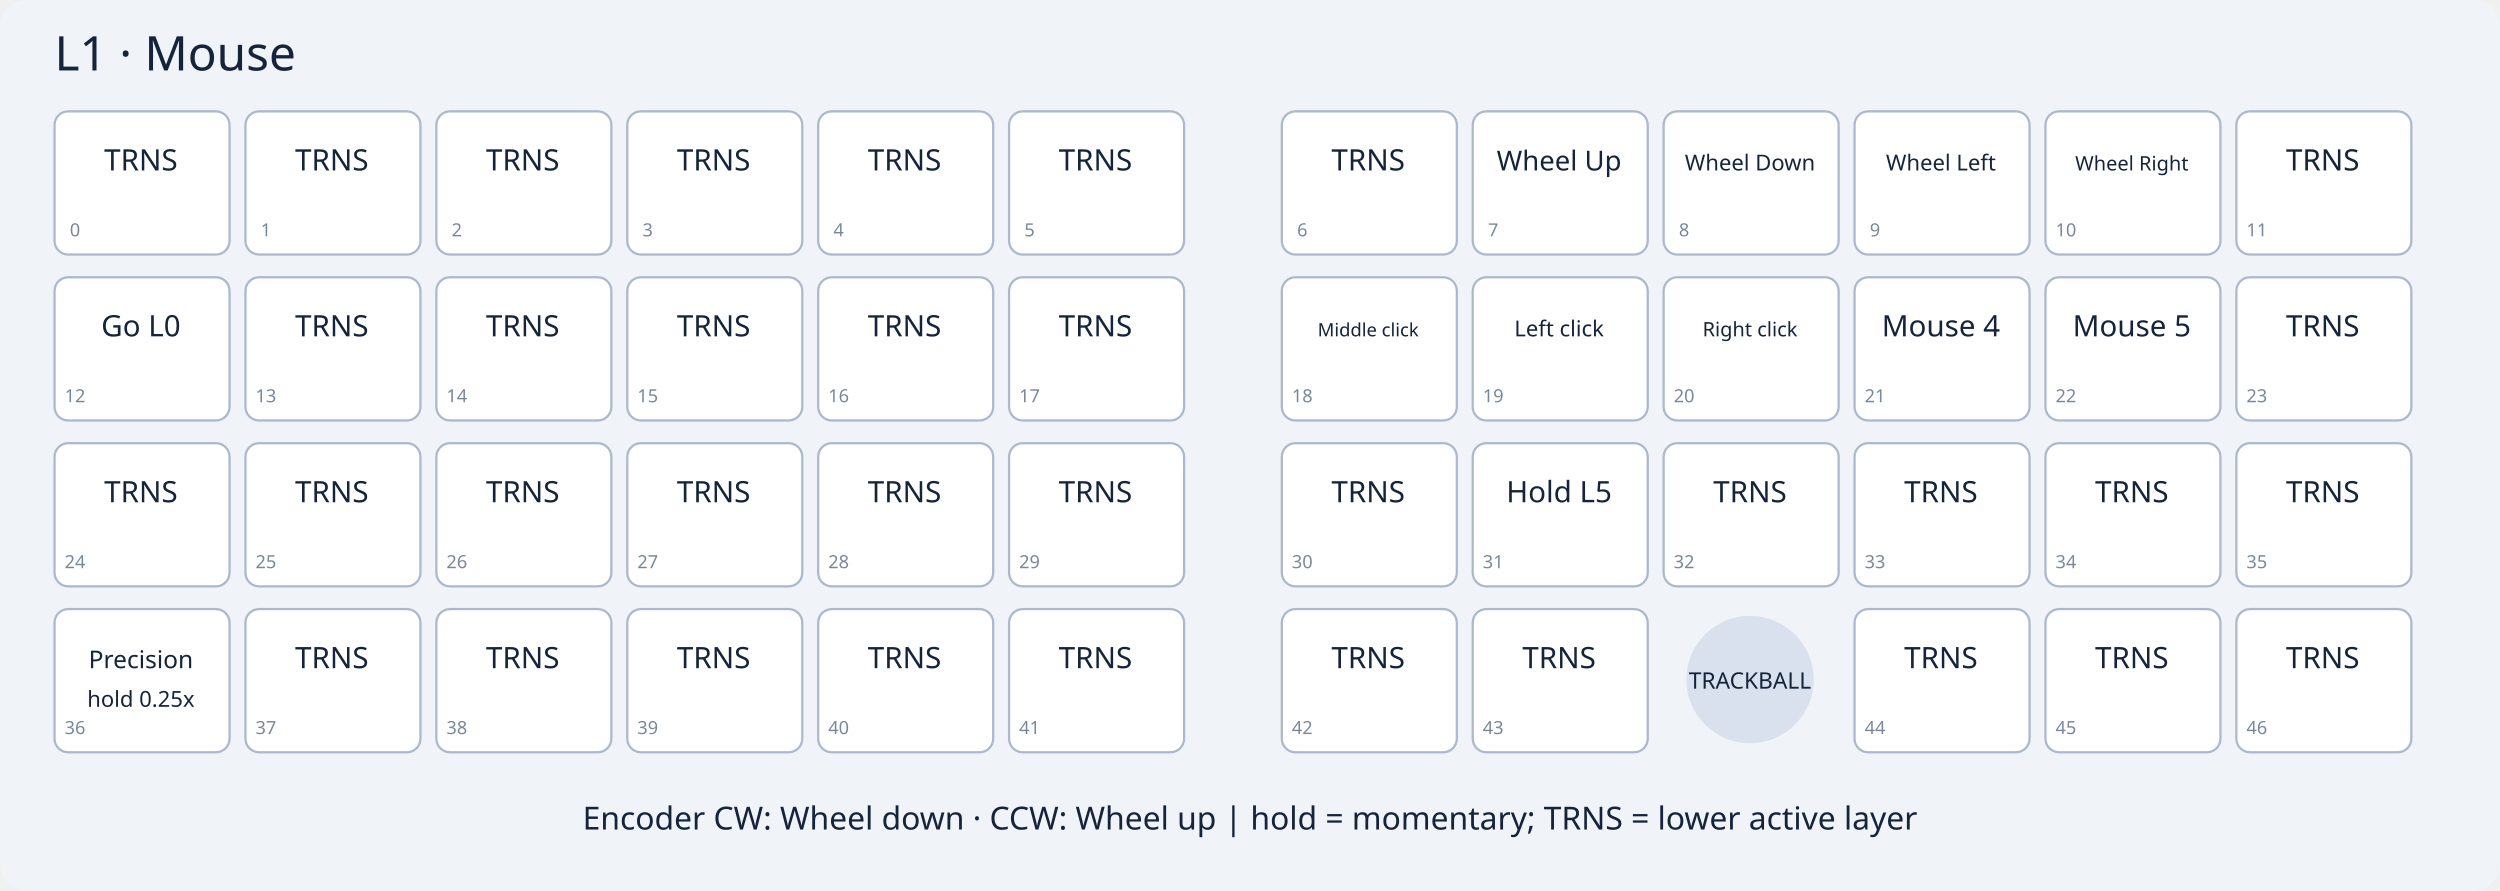
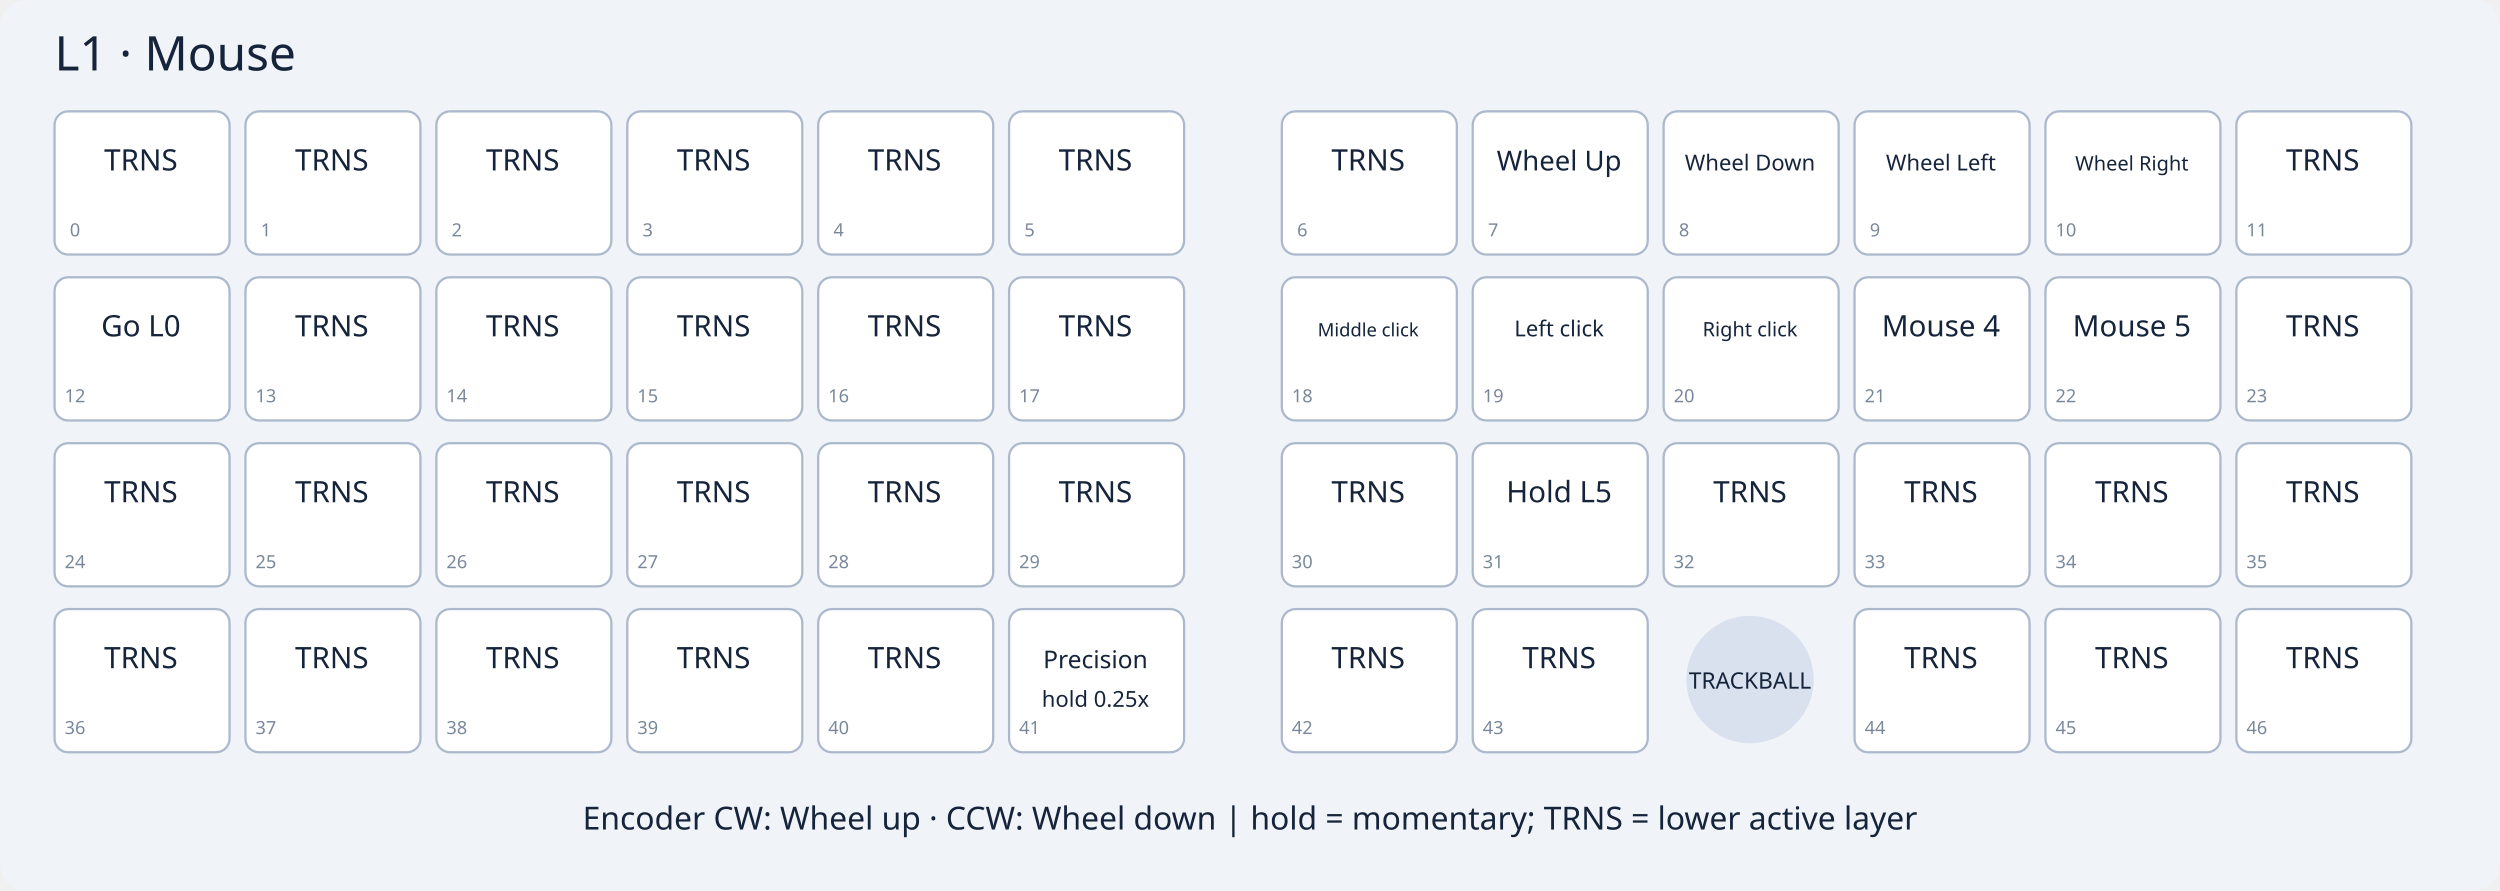
<svg xmlns="http://www.w3.org/2000/svg" width="1100" height="392" viewBox="0 0 1100 392">
  <rect width="1100" height="392" rx="12" fill="#f0f3f7" />
  <text x="24" y="31" font-family="sans-serif" font-size="21" fill="#15243b">L1 · Mouse</text>
  <g font-family="sans-serif" fill="#15243b" text-anchor="middle">
    <g>
      <rect x="24" y="49" width="77" height="63" rx="6" fill="white" stroke="#acb9cc" />
      <text x="62" y="75" font-size="13">TRNS</text>
      <text x="33" y="104" font-size="8" fill="#79879b">0</text>
    </g>
    <g>
      <rect x="108" y="49" width="77" height="63" rx="6" fill="white" stroke="#acb9cc" />
      <text x="146" y="75" font-size="13">TRNS</text>
      <text x="117" y="104" font-size="8" fill="#79879b">1</text>
    </g>
    <g>
      <rect x="192" y="49" width="77" height="63" rx="6" fill="white" stroke="#acb9cc" />
      <text x="230" y="75" font-size="13">TRNS</text>
      <text x="201" y="104" font-size="8" fill="#79879b">2</text>
    </g>
    <g>
      <rect x="276" y="49" width="77" height="63" rx="6" fill="white" stroke="#acb9cc" />
      <text x="314" y="75" font-size="13">TRNS</text>
      <text x="285" y="104" font-size="8" fill="#79879b">3</text>
    </g>
    <g>
      <rect x="360" y="49" width="77" height="63" rx="6" fill="white" stroke="#acb9cc" />
      <text x="398" y="75" font-size="13">TRNS</text>
      <text x="369" y="104" font-size="8" fill="#79879b">4</text>
    </g>
    <g>
      <rect x="444" y="49" width="77" height="63" rx="6" fill="white" stroke="#acb9cc" />
      <text x="482" y="75" font-size="13">TRNS</text>
      <text x="453" y="104" font-size="8" fill="#79879b">5</text>
    </g>
    <g>
      <rect x="564" y="49" width="77" height="63" rx="6" fill="white" stroke="#acb9cc" />
      <text x="602" y="75" font-size="13">TRNS</text>
      <text x="573" y="104" font-size="8" fill="#79879b">6</text>
    </g>
    <g>
      <rect x="648" y="49" width="77" height="63" rx="6" fill="white" stroke="#acb9cc" />
      <text x="686" y="75" font-size="12.1">Wheel Up</text>
      <text x="657" y="104" font-size="8" fill="#79879b">7</text>
    </g>
    <g>
      <rect x="732" y="49" width="77" height="63" rx="6" fill="white" stroke="#acb9cc" />
      <text x="770" y="75" font-size="9.7">Wheel Down</text>
      <text x="741" y="104" font-size="8" fill="#79879b">8</text>
    </g>
    <g>
      <rect x="816" y="49" width="77" height="63" rx="6" fill="white" stroke="#acb9cc" />
      <text x="854" y="75" font-size="9.7">Wheel Left</text>
      <text x="825" y="104" font-size="8" fill="#79879b">9</text>
    </g>
    <g>
      <rect x="900" y="49" width="77" height="63" rx="6" fill="white" stroke="#acb9cc" />
      <text x="938" y="75" font-size="8.8">Wheel Right</text>
      <text x="909" y="104" font-size="8" fill="#79879b">10</text>
    </g>
    <g>
      <rect x="984" y="49" width="77" height="63" rx="6" fill="white" stroke="#acb9cc" />
      <text x="1022" y="75" font-size="13">TRNS</text>
      <text x="993" y="104" font-size="8" fill="#79879b">11</text>
    </g>
    <g>
      <rect x="24" y="122" width="77" height="63" rx="6" fill="white" stroke="#acb9cc" />
      <text x="62" y="148" font-size="13">Go L0</text>
      <text x="33" y="177" font-size="8" fill="#79879b">12</text>
    </g>
    <g>
      <rect x="108" y="122" width="77" height="63" rx="6" fill="white" stroke="#acb9cc" />
      <text x="146" y="148" font-size="13">TRNS</text>
      <text x="117" y="177" font-size="8" fill="#79879b">13</text>
    </g>
    <g>
      <rect x="192" y="122" width="77" height="63" rx="6" fill="white" stroke="#acb9cc" />
      <text x="230" y="148" font-size="13">TRNS</text>
      <text x="201" y="177" font-size="8" fill="#79879b">14</text>
    </g>
    <g>
      <rect x="276" y="122" width="77" height="63" rx="6" fill="white" stroke="#acb9cc" />
      <text x="314" y="148" font-size="13">TRNS</text>
      <text x="285" y="177" font-size="8" fill="#79879b">15</text>
    </g>
    <g>
      <rect x="360" y="122" width="77" height="63" rx="6" fill="white" stroke="#acb9cc" />
      <text x="398" y="148" font-size="13">TRNS</text>
      <text x="369" y="177" font-size="8" fill="#79879b">16</text>
    </g>
    <g>
      <rect x="444" y="122" width="77" height="63" rx="6" fill="white" stroke="#acb9cc" />
      <text x="482" y="148" font-size="13">TRNS</text>
      <text x="453" y="177" font-size="8" fill="#79879b">17</text>
    </g>
    <g>
      <rect x="564" y="122" width="77" height="63" rx="6" fill="white" stroke="#acb9cc" />
      <text x="602" y="148" font-size="8.1">Middle click</text>
      <text x="573" y="177" font-size="8" fill="#79879b">18</text>
    </g>
    <g>
      <rect x="648" y="122" width="77" height="63" rx="6" fill="white" stroke="#acb9cc" />
      <text x="686" y="148" font-size="9.7">Left click</text>
      <text x="657" y="177" font-size="8" fill="#79879b">19</text>
    </g>
    <g>
      <rect x="732" y="122" width="77" height="63" rx="6" fill="white" stroke="#acb9cc" />
      <text x="770" y="148" font-size="8.8">Right click</text>
      <text x="741" y="177" font-size="8" fill="#79879b">20</text>
    </g>
    <g>
      <rect x="816" y="122" width="77" height="63" rx="6" fill="white" stroke="#acb9cc" />
      <text x="854" y="148" font-size="13">Mouse 4</text>
      <text x="825" y="177" font-size="8" fill="#79879b">21</text>
    </g>
    <g>
      <rect x="900" y="122" width="77" height="63" rx="6" fill="white" stroke="#acb9cc" />
      <text x="938" y="148" font-size="13">Mouse 5</text>
      <text x="909" y="177" font-size="8" fill="#79879b">22</text>
    </g>
    <g>
      <rect x="984" y="122" width="77" height="63" rx="6" fill="white" stroke="#acb9cc" />
      <text x="1022" y="148" font-size="13">TRNS</text>
      <text x="993" y="177" font-size="8" fill="#79879b">23</text>
    </g>
    <g>
      <rect x="24" y="195" width="77" height="63" rx="6" fill="white" stroke="#acb9cc" />
      <text x="62" y="221" font-size="13">TRNS</text>
      <text x="33" y="250" font-size="8" fill="#79879b">24</text>
    </g>
    <g>
      <rect x="108" y="195" width="77" height="63" rx="6" fill="white" stroke="#acb9cc" />
      <text x="146" y="221" font-size="13">TRNS</text>
      <text x="117" y="250" font-size="8" fill="#79879b">25</text>
    </g>
    <g>
      <rect x="192" y="195" width="77" height="63" rx="6" fill="white" stroke="#acb9cc" />
      <text x="230" y="221" font-size="13">TRNS</text>
      <text x="201" y="250" font-size="8" fill="#79879b">26</text>
    </g>
    <g>
      <rect x="276" y="195" width="77" height="63" rx="6" fill="white" stroke="#acb9cc" />
      <text x="314" y="221" font-size="13">TRNS</text>
      <text x="285" y="250" font-size="8" fill="#79879b">27</text>
    </g>
    <g>
      <rect x="360" y="195" width="77" height="63" rx="6" fill="white" stroke="#acb9cc" />
      <text x="398" y="221" font-size="13">TRNS</text>
      <text x="369" y="250" font-size="8" fill="#79879b">28</text>
    </g>
    <g>
      <rect x="444" y="195" width="77" height="63" rx="6" fill="white" stroke="#acb9cc" />
      <text x="482" y="221" font-size="13">TRNS</text>
      <text x="453" y="250" font-size="8" fill="#79879b">29</text>
    </g>
    <g>
      <rect x="564" y="195" width="77" height="63" rx="6" fill="white" stroke="#acb9cc" />
      <text x="602" y="221" font-size="13">TRNS</text>
      <text x="573" y="250" font-size="8" fill="#79879b">30</text>
    </g>
    <g>
      <rect x="648" y="195" width="77" height="63" rx="6" fill="white" stroke="#acb9cc" />
      <text x="686" y="221" font-size="13">Hold L5</text>
      <text x="657" y="250" font-size="8" fill="#79879b">31</text>
    </g>
    <g>
      <rect x="732" y="195" width="77" height="63" rx="6" fill="white" stroke="#acb9cc" />
      <text x="770" y="221" font-size="13">TRNS</text>
      <text x="741" y="250" font-size="8" fill="#79879b">32</text>
    </g>
    <g>
      <rect x="816" y="195" width="77" height="63" rx="6" fill="white" stroke="#acb9cc" />
      <text x="854" y="221" font-size="13">TRNS</text>
      <text x="825" y="250" font-size="8" fill="#79879b">33</text>
    </g>
    <g>
      <rect x="900" y="195" width="77" height="63" rx="6" fill="white" stroke="#acb9cc" />
      <text x="938" y="221" font-size="13">TRNS</text>
      <text x="909" y="250" font-size="8" fill="#79879b">34</text>
    </g>
    <g>
      <rect x="984" y="195" width="77" height="63" rx="6" fill="white" stroke="#acb9cc" />
      <text x="1022" y="221" font-size="13">TRNS</text>
      <text x="993" y="250" font-size="8" fill="#79879b">35</text>
    </g>
    <g>
      <rect x="24" y="268" width="77" height="63" rx="6" fill="white" stroke="#acb9cc" />
-       <text x="62" y="294" font-size="10.8">Precision</text>
-       <text x="62" y="311" font-size="9.7">hold 0.25x</text>
+       <text x="62" y="294" font-size="13">TRNS</text>
      <text x="33" y="323" font-size="8" fill="#79879b">36</text>
    </g>
    <g>
      <rect x="108" y="268" width="77" height="63" rx="6" fill="white" stroke="#acb9cc" />
      <text x="146" y="294" font-size="13">TRNS</text>
      <text x="117" y="323" font-size="8" fill="#79879b">37</text>
    </g>
    <g>
      <rect x="192" y="268" width="77" height="63" rx="6" fill="white" stroke="#acb9cc" />
      <text x="230" y="294" font-size="13">TRNS</text>
      <text x="201" y="323" font-size="8" fill="#79879b">38</text>
    </g>
    <g>
      <rect x="276" y="268" width="77" height="63" rx="6" fill="white" stroke="#acb9cc" />
      <text x="314" y="294" font-size="13">TRNS</text>
      <text x="285" y="323" font-size="8" fill="#79879b">39</text>
    </g>
    <g>
      <rect x="360" y="268" width="77" height="63" rx="6" fill="white" stroke="#acb9cc" />
      <text x="398" y="294" font-size="13">TRNS</text>
      <text x="369" y="323" font-size="8" fill="#79879b">40</text>
    </g>
    <g>
      <rect x="444" y="268" width="77" height="63" rx="6" fill="white" stroke="#acb9cc" />
-       <text x="482" y="294" font-size="13">TRNS</text>
+       <text x="482" y="294" font-size="10.8">Precision</text>
+       <text x="482" y="311" font-size="9.7">hold 0.25x</text>
      <text x="453" y="323" font-size="8" fill="#79879b">41</text>
    </g>
    <g>
      <rect x="564" y="268" width="77" height="63" rx="6" fill="white" stroke="#acb9cc" />
      <text x="602" y="294" font-size="13">TRNS</text>
      <text x="573" y="323" font-size="8" fill="#79879b">42</text>
    </g>
    <g>
      <rect x="648" y="268" width="77" height="63" rx="6" fill="white" stroke="#acb9cc" />
      <text x="686" y="294" font-size="13">TRNS</text>
      <text x="657" y="323" font-size="8" fill="#79879b">43</text>
    </g>
    <circle cx="770" cy="299" r="28" fill="#d8e1ed" />
    <text x="770" y="303" font-size="10">TRACKBALL</text>
    <g>
      <rect x="816" y="268" width="77" height="63" rx="6" fill="white" stroke="#acb9cc" />
      <text x="854" y="294" font-size="13">TRNS</text>
      <text x="825" y="323" font-size="8" fill="#79879b">44</text>
    </g>
    <g>
      <rect x="900" y="268" width="77" height="63" rx="6" fill="white" stroke="#acb9cc" />
      <text x="938" y="294" font-size="13">TRNS</text>
      <text x="909" y="323" font-size="8" fill="#79879b">45</text>
    </g>
    <g>
      <rect x="984" y="268" width="77" height="63" rx="6" fill="white" stroke="#acb9cc" />
      <text x="1022" y="294" font-size="13">TRNS</text>
      <text x="993" y="323" font-size="8" fill="#79879b">46</text>
    </g>
-     <text x="550" y="365" font-size="14">Encoder CW: Wheel down · CCW: Wheel up | hold = momentary; TRNS = lower active layer</text>
+     <text x="550" y="365" font-size="14">Encoder CW: Wheel up · CCW: Wheel down | hold = momentary; TRNS = lower active layer</text>
  </g>
</svg>
